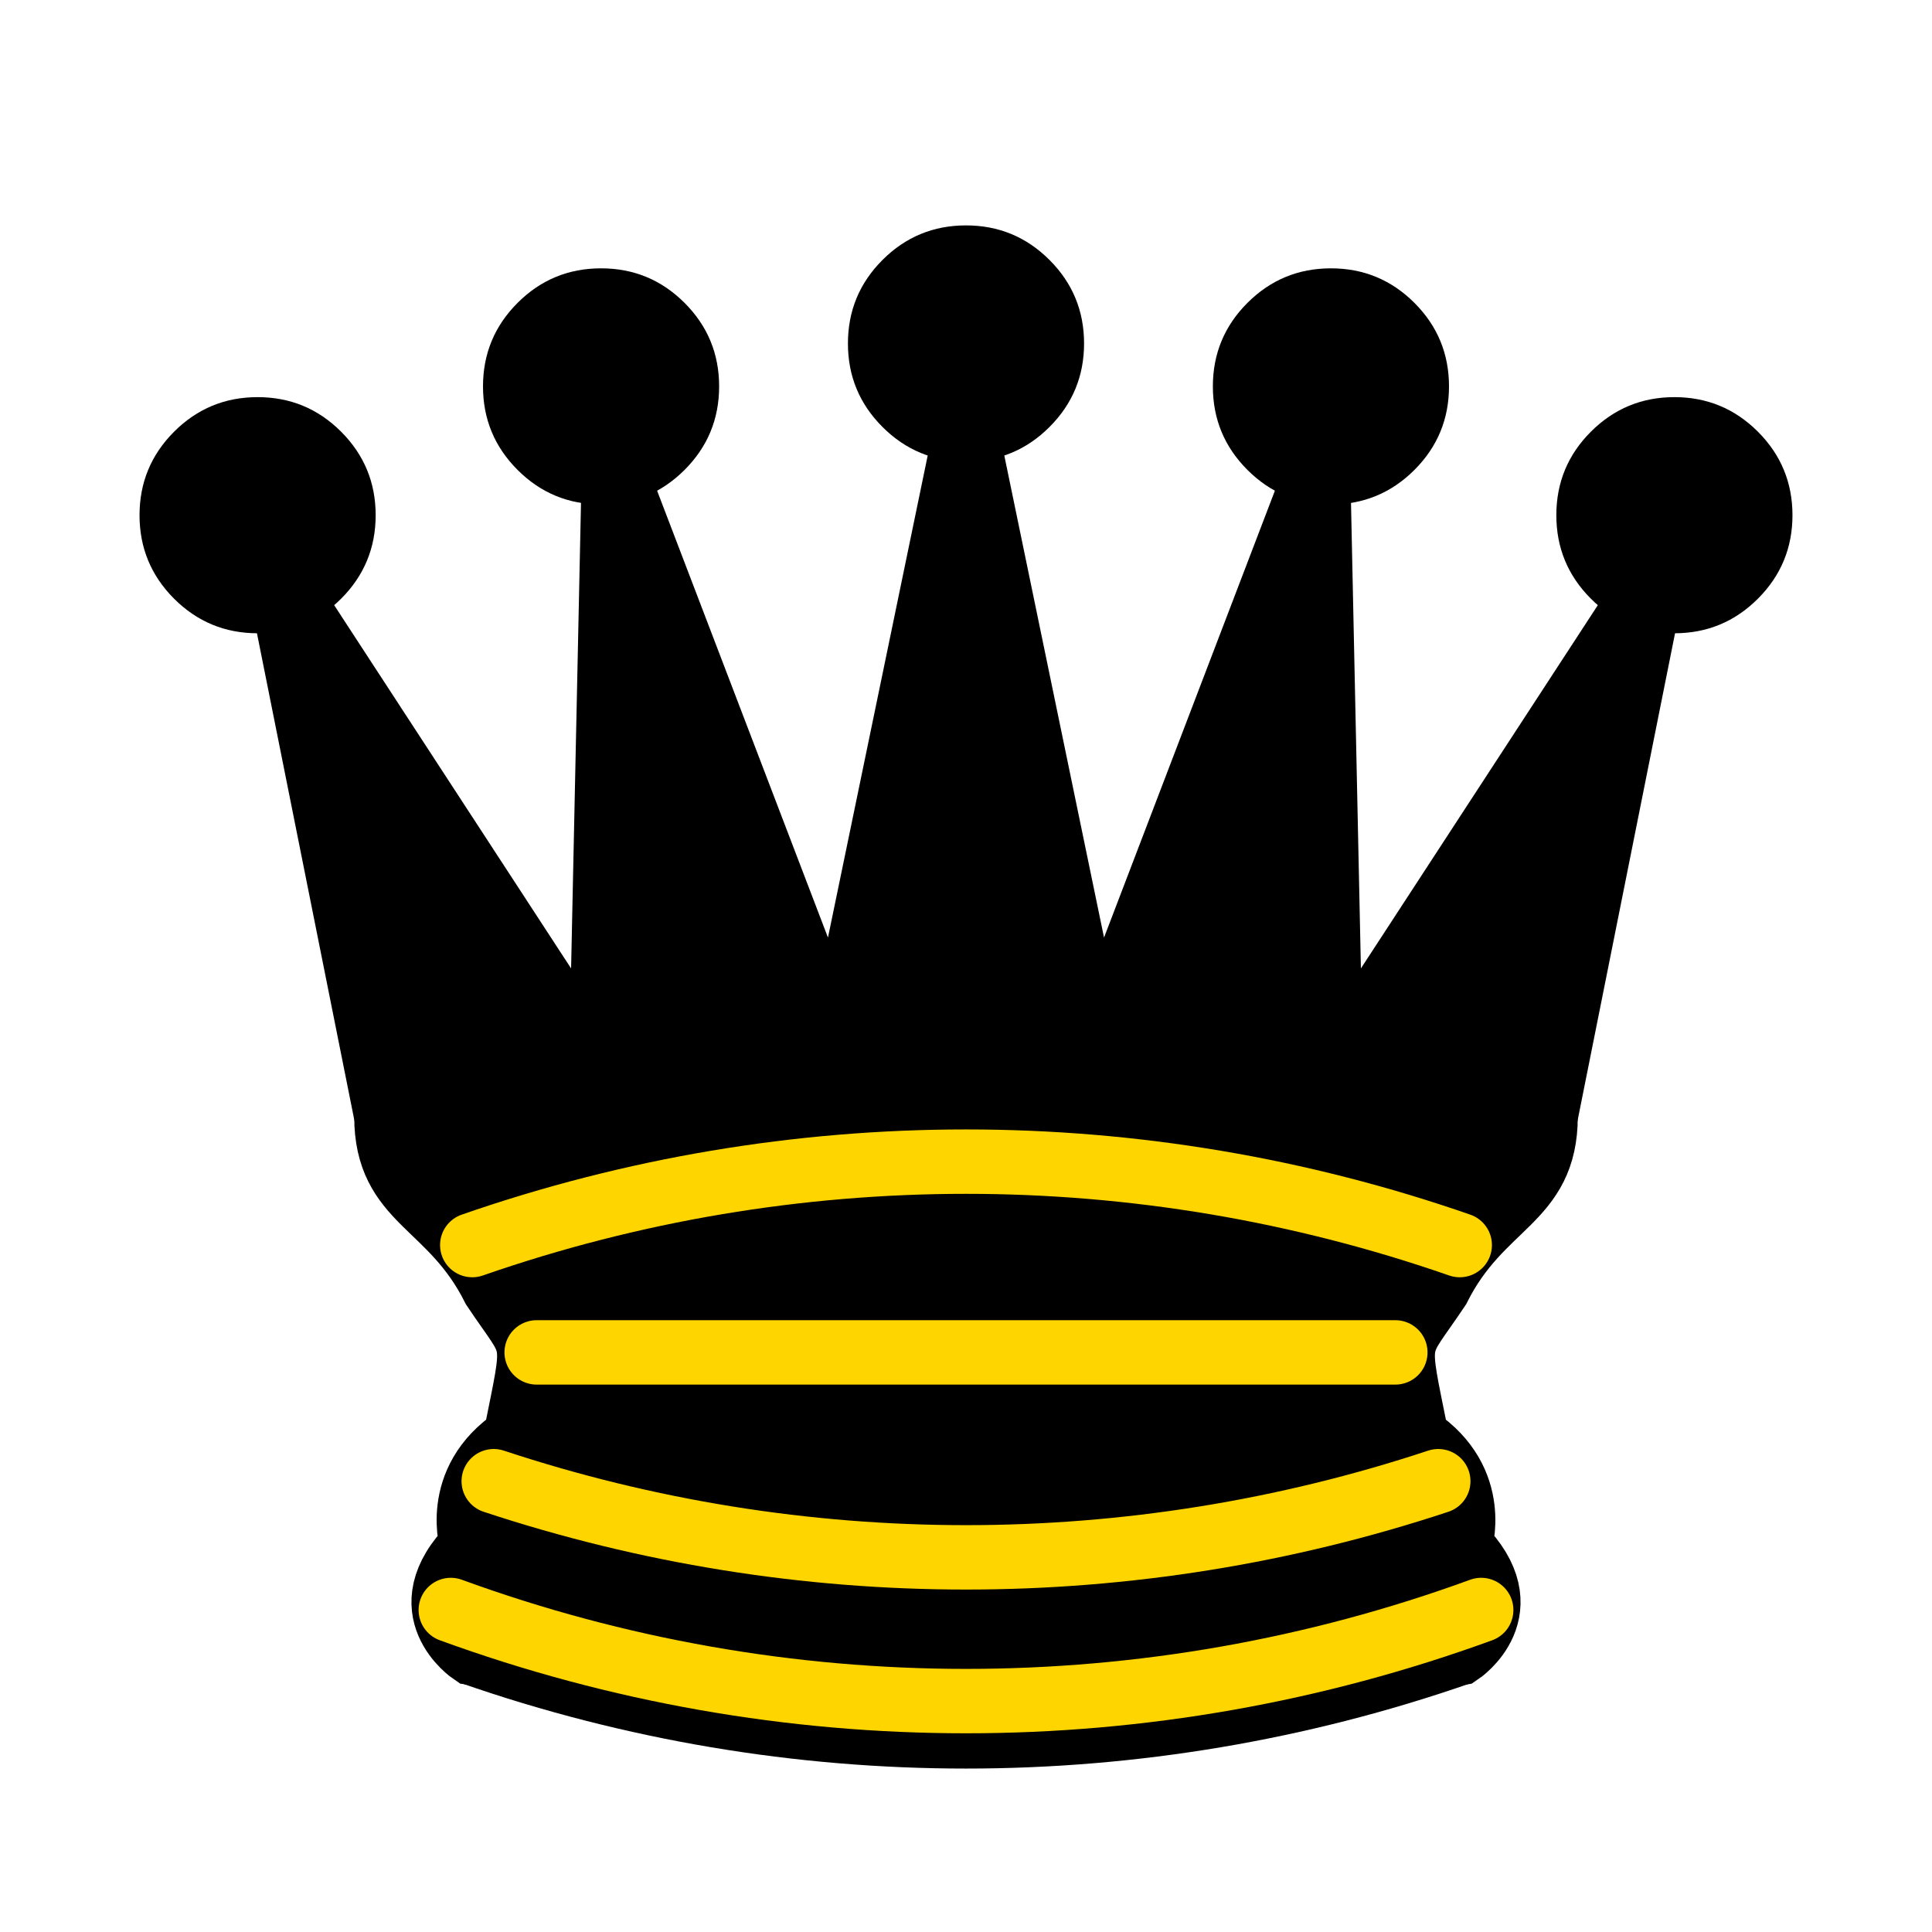
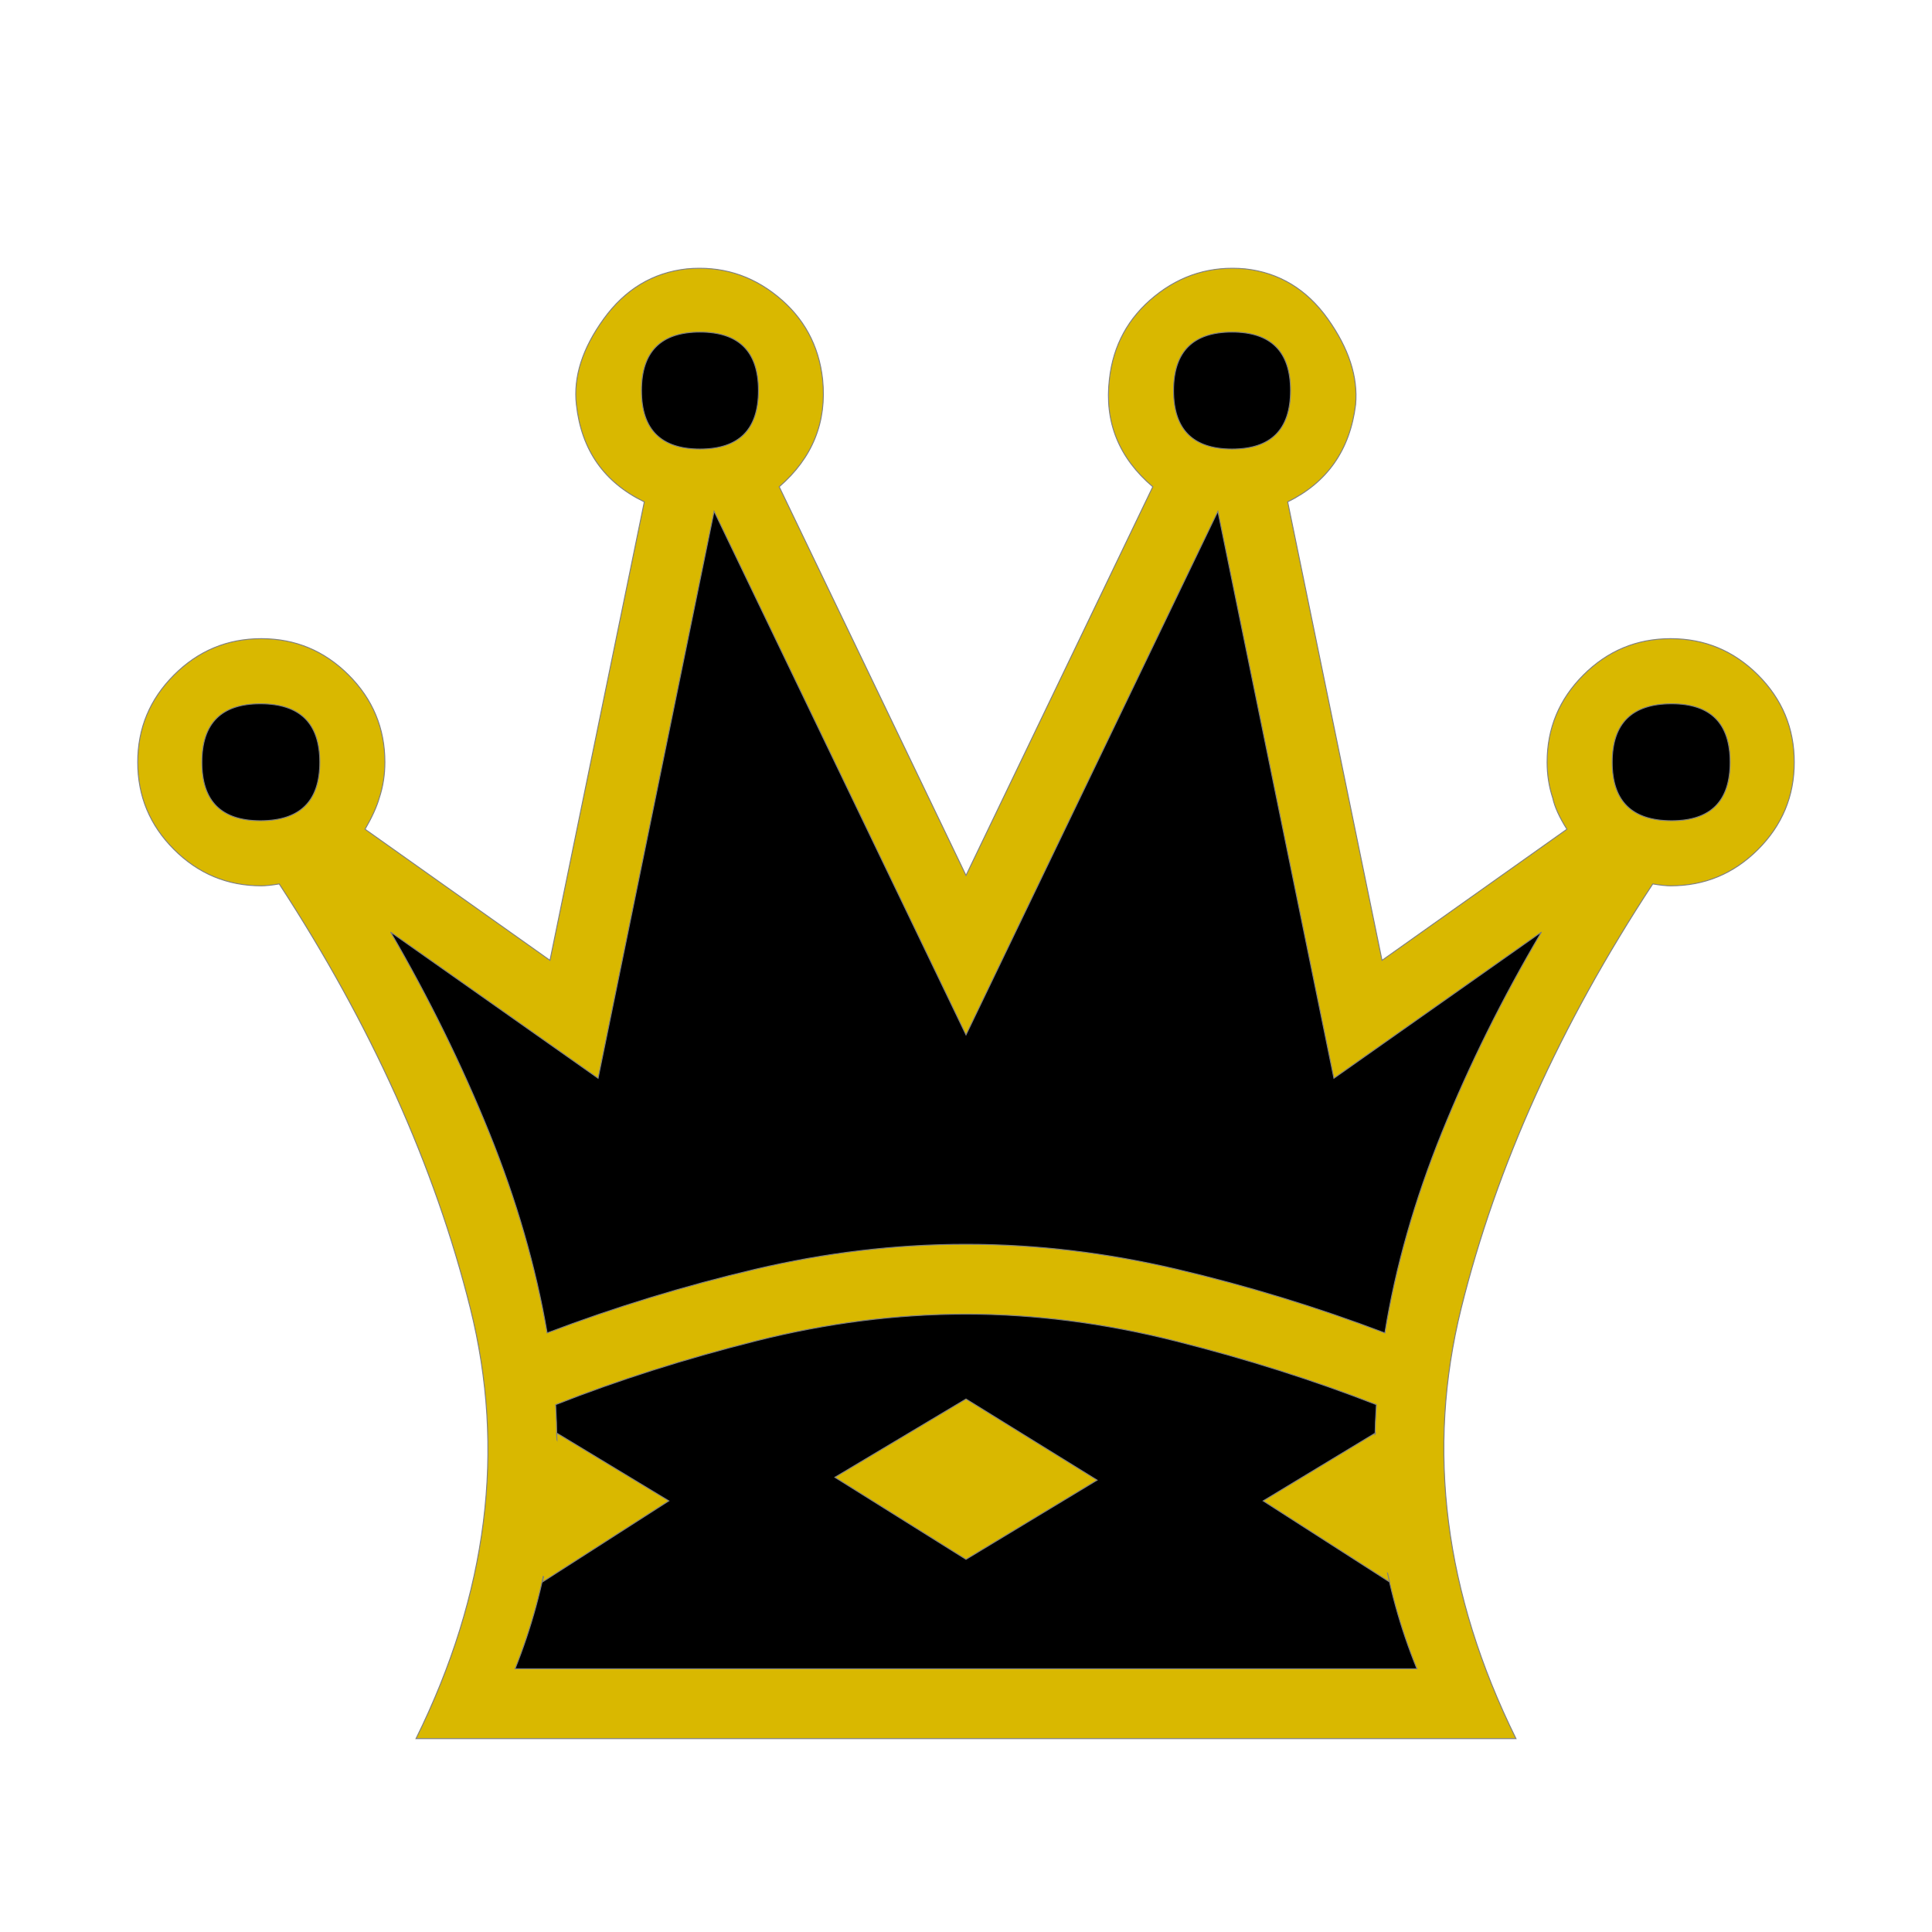
- <svg xmlns="http://www.w3.org/2000/svg" width="40px" height="40px" viewBox="0 0 40 40" version="1.1" baseProfile="full">
-   <g id="1bq" transform="matrix(0.888889 0 0 0.888889 0 0)">
-     <path transform="matrix(1 0 0 1 0 0)" d="M8.75 12C 8.75 11.241 8.482 10.592 7.945 10.055C 7.408 9.518 6.759 9.25 6 9.25C 5.241 9.25 4.592 9.518 4.055 10.055C 3.518 10.592 3.25 11.241 3.25 12C 3.25 12.759 3.518 13.408 4.055 13.945C 4.592 14.482 5.241 14.75 6 14.75C 6.759 14.75 7.408 14.482 7.945 13.945C 8.482 13.408 8.75 12.759 8.75 12" stroke="none" fill="#000000" fill-rule="nonzero" />
-     <path transform="matrix(1 0 0 1 0 0)" d="M16.75 9C 16.75 8.241 16.482 7.592 15.945 7.055C 15.408 6.518 14.759 6.25 14 6.25C 13.241 6.25 12.592 6.518 12.055 7.055C 11.518 7.592 11.25 8.241 11.25 9C 11.25 9.759 11.518 10.408 12.055 10.945C 12.592 11.482 13.241 11.75 14 11.75C 14.759 11.75 15.408 11.482 15.945 10.945C 16.482 10.408 16.75 9.759 16.75 9" stroke="none" fill="#000000" fill-rule="nonzero" />
-     <path transform="matrix(1 0 0 1 0 0)" d="M25.25 8C 25.25 7.241 24.982 6.592 24.445 6.055C 23.908 5.518 23.259 5.25 22.5 5.25C 21.741 5.25 21.092 5.518 20.555 6.055C 20.018 6.592 19.75 7.241 19.75 8C 19.75 8.759 20.018 9.408 20.555 9.945C 21.092 10.482 21.741 10.75 22.5 10.75C 23.259 10.75 23.908 10.482 24.445 9.945C 24.982 9.408 25.25 8.759 25.25 8" stroke="none" fill="#000000" fill-rule="nonzero" />
-     <path transform="matrix(1 0 0 1 0 0)" d="M33.75 9C 33.75 8.241 33.482 7.592 32.945 7.055C 32.408 6.518 31.759 6.25 31 6.25C 30.241 6.25 29.592 6.518 29.055 7.055C 28.518 7.592 28.25 8.241 28.25 9C 28.25 9.759 28.518 10.408 29.055 10.945C 29.592 11.482 30.241 11.75 31 11.75C 31.759 11.75 32.408 11.482 32.945 10.945C 33.482 10.408 33.75 9.759 33.75 9" stroke="none" fill="#000000" fill-rule="nonzero" />
-     <path transform="matrix(1 0 0 1 0 0)" d="M41.75 12C 41.75 11.241 41.482 10.592 40.945 10.055C 40.408 9.518 39.759 9.25 39 9.25C 38.241 9.25 37.592 9.518 37.055 10.055C 36.518 10.592 36.25 11.241 36.25 12C 36.25 12.759 36.518 13.408 37.055 13.945C 37.592 14.482 38.241 14.75 39 14.75C 39.759 14.75 40.408 14.482 40.945 13.945C 41.482 13.408 41.75 12.759 41.75 12" stroke="none" fill="#000000" fill-rule="nonzero" />
-     <path transform="matrix(1 0 0 1 0 0)" d="M9 26C 17.5 24.5 30 24.5 36 26L36 26L38.5 13.5L31 25L30.7 10.9L25.5 24.5L22.5 10L19.5 24.5L14.3 10.9L14 25L6.5 13.5L9 26z" stroke="#000000" stroke-width="1.5" style="" />
-     <path transform="matrix(1 0 0 1 0 0)" d="M9 26C 9 28 10.5 28 11.5 30C 12.5 31.5 12.5 31 12 33.5C 10.5 34.5 11 36 11 36C 9.5 37.5 11 38.5 11 38.5C 17.5 39.5 27.5 39.5 34 38.5C 34 38.5 35.5 37.5 34 36C 34 36 34.5 34.5 33 33.5C 32.5 31 32.5 31.5 33.5 30C 34.5 28 36 28 36 26C 27.5 24.5 17.5 24.5 9 26z" stroke="#000000" stroke-width="1.5" style="" />
-     <path transform="matrix(1 0 0 1 0 0)" d="M11 38.5C 18.448 41.091 26.552 41.091 34 38.5" stroke="#000000" stroke-width="1.5" fill="none" />
-     <path d="M11 29C 18.448 26.409 26.552 26.409 34 29" stroke-width="1.5" fill="none" transform="matrix(1 0 0 1 0 0)" style="stroke-linecap: round; stroke: rgb(255, 213, 0);" />
-     <path transform="matrix(1 0 0 1 0 0)" d="M12.5 31.5L32.5 31.5" stroke-width="1.5" fill="none" style="stroke-linecap: round; stroke: rgb(255, 213, 0);" />
-     <path transform="matrix(1 0 0 1 0 0)" d="M11.5 34.5C 18.643 36.865 26.357 36.865 33.5 34.5" stroke-width="1.5" fill="none" style="stroke-linecap: round; stroke: rgb(255, 213, 0);" />
-     <path transform="matrix(1 0 0 1 0 0)" d="M10.5 37.5C 18.25 40.329 26.75 40.329 34.5 37.5" stroke-width="1.5" fill="none" style="stroke-linecap: round; stroke: rgb(255, 213, 0);" />
+ <svg xmlns="http://www.w3.org/2000/svg" viewBox="0 0 2048 2048">
+   <g id="g3342-1" style="fill:#f9f9f9;fill-opacity:1" transform="matrix(1, 0, 0, 1, -5.684341886080802e-14, -0.000004155495)">
+     <g style="fill:#f9f9f9;fill-opacity:1" transform="matrix(1,0,0,-1,0,2048)" id="g4-2">
+       <path style="fill-opacity: 1; fill: rgb(0, 0, 0);" d="m 1037.017,233.203 -552.627,6.508 c 76,154 69.133,284.472 31.466,434.805 -37.667,150.333 -96.489,300.167 -193.822,449.5 l -53.712,15.356 c -36.806,10.523 -45.138,4.155 -70.805,29.822 -25.667,25.667 -23.314,36.975 -23.314,72.975 0,36 12.833,49.477 38.5,75.144 25.667,25.667 26.127,29.822 62.127,29.822 36,0 42.969,-8.494 68.636,-34.161 25.667,-25.667 31.992,-26.127 31.992,-62.127 0,-13.333 6.678,-32.508 2.678,-44.508 -2.667,-9.333 -16.345,-22.503 -23.678,-35.169 l 250.019,-181.055 112.272,535.09 c -42.667,20.667 -75.871,55 -81.204,103 -3.333,29.333 18.606,44.326 41.273,75.659 22.667,31.333 21.319,33.659 57.319,37.659 36,3.333 46.523,-6.333 74.523,-29 28,-22.667 40.932,-36.659 44.932,-72.659 4.667,-45.333 -22.939,-64.925 -58.272,-95.591 l 231.749,-473.363 225.613,470.294 c -36,30.667 -60.538,62.53 -55.204,107.864 4,36 23.068,46.925 51.068,69.591 28,22.667 35.455,23.129 71.455,19.796 36,-4 55.962,-15.53 78.296,-46.864 22.333,-31.333 19.894,-46.326 17.227,-75.659 -6,-48 -30,-54.72 -72,-75.387 l 106.136,-544.294 245.09,178.886 c -8,12.667 -46.749,17.53 -48.749,26.864 -4,12 15.477,33.871 15.477,47.204 0,36 15.901,45.356 41.568,71.023 25.667,25.667 44.227,26.227 80.228,26.227 36,0 42.288,-6.697 67.955,-32.364 25.667,-25.667 32.364,-41.159 32.364,-77.159 0,-36 -3.629,-45.356 -29.296,-71.023 -25.667,-25.667 -42.957,-39.553 -78.957,-39.553 -4.667,0 -37.034,-5.842 -45.034,-4.508 -98,-149.333 -159.158,-310.014 -196.492,-460.348 -37.333,-150.333 -39.695,-276.466 36.305,-430.466 z" id="path6-7" />
+     </g>
  </g>
+   <g id="g3342" transform="matrix(1, 0, 0, 1, -5.684341886080802e-14, 2.842170943040401e-14)">
+     <g style="fill:#000000" transform="matrix(1 0 0 -1 0 2048)" id="g4">
+       <path style="stroke: rgb(128, 128, 128); fill: rgb(217, 184, 0);" d="m1024 279h478q-53 130-43 280-100 39-213 67.5t-222 28.5q-110 0-223-28.5t-212-67.5q9-150-43-280h478zm0 450q111 0 223.5-26.5t220.5-67.5q17 105 60.5 212.5t105.5 212.5l-220-155-123 601-267-555-267 555-123-601-220 155q61-105 104.5-212.5t61.5-212.5q108 41 220.5 67.5t223.5 26.5zm0-524h-583q114 231 57.5 456.5t-202.5 449.5q-12-2-19-2-54 0-92.5 38.5t-38.5 92.5 38.5 92.5 92.5 38.5 92.5-38.5 38.5-92.5q0-20-6-38-4-14-15-33l196-139 100 486q-64 31-72 103-5 44 29 91t88 53q54 5 96-29t48-88q7-68-46-114l198-412 198 412q-54 46-46 114 6 54 48 88t96 29q54-6 87.5-53t29.5-91q-9-72-72-103l100-486 196 139q-12 19-15 33-6 18-6 38 0 54 38.5 92.5t92.5 38.5 92.5-38.5 38.5-92.5-38.5-92.5-92.5-38.5q-7 0-19 2-147-224-203-449.5t58-456.5h-583zm-748 1097q-62 0-62-62t62-62q63 0 63 62t-63 62zm466 394q-62 0-62-62t62-62 62 62-62 62zm-152-1167l119-72-134-86q19 86 15 158zm1182 773q-63 0-63-62t63-62q62 0 62 62t-62 62zm-466 394q-62 0-62-62t62-62 62 62-62 62zm152-1167l-119-72 134-86q-20 86-15 158zm-573-47l139 83 139-86-139-84z" id="path6" />
+     </g>
+   </g>
+   <ellipse style="stroke-width: 113.909; fill: rgb(217, 184, 0);" id="path835" cx="579.797" cy="1595.661" rx="24.407" ry="75.932" transform="matrix(1, 0, 0, 1, -5.684341886080802e-14, 2.842170943040401e-14)" />
+   <ellipse style="stroke-width: 94.325; fill: rgb(217, 184, 0);" id="path837" cx="1473.678" cy="1589.33" rx="33.034" ry="77.924" transform="matrix(1, 0, 0, 1, -5.684341886080802e-14, 2.842170943040401e-14)" />
</svg>
